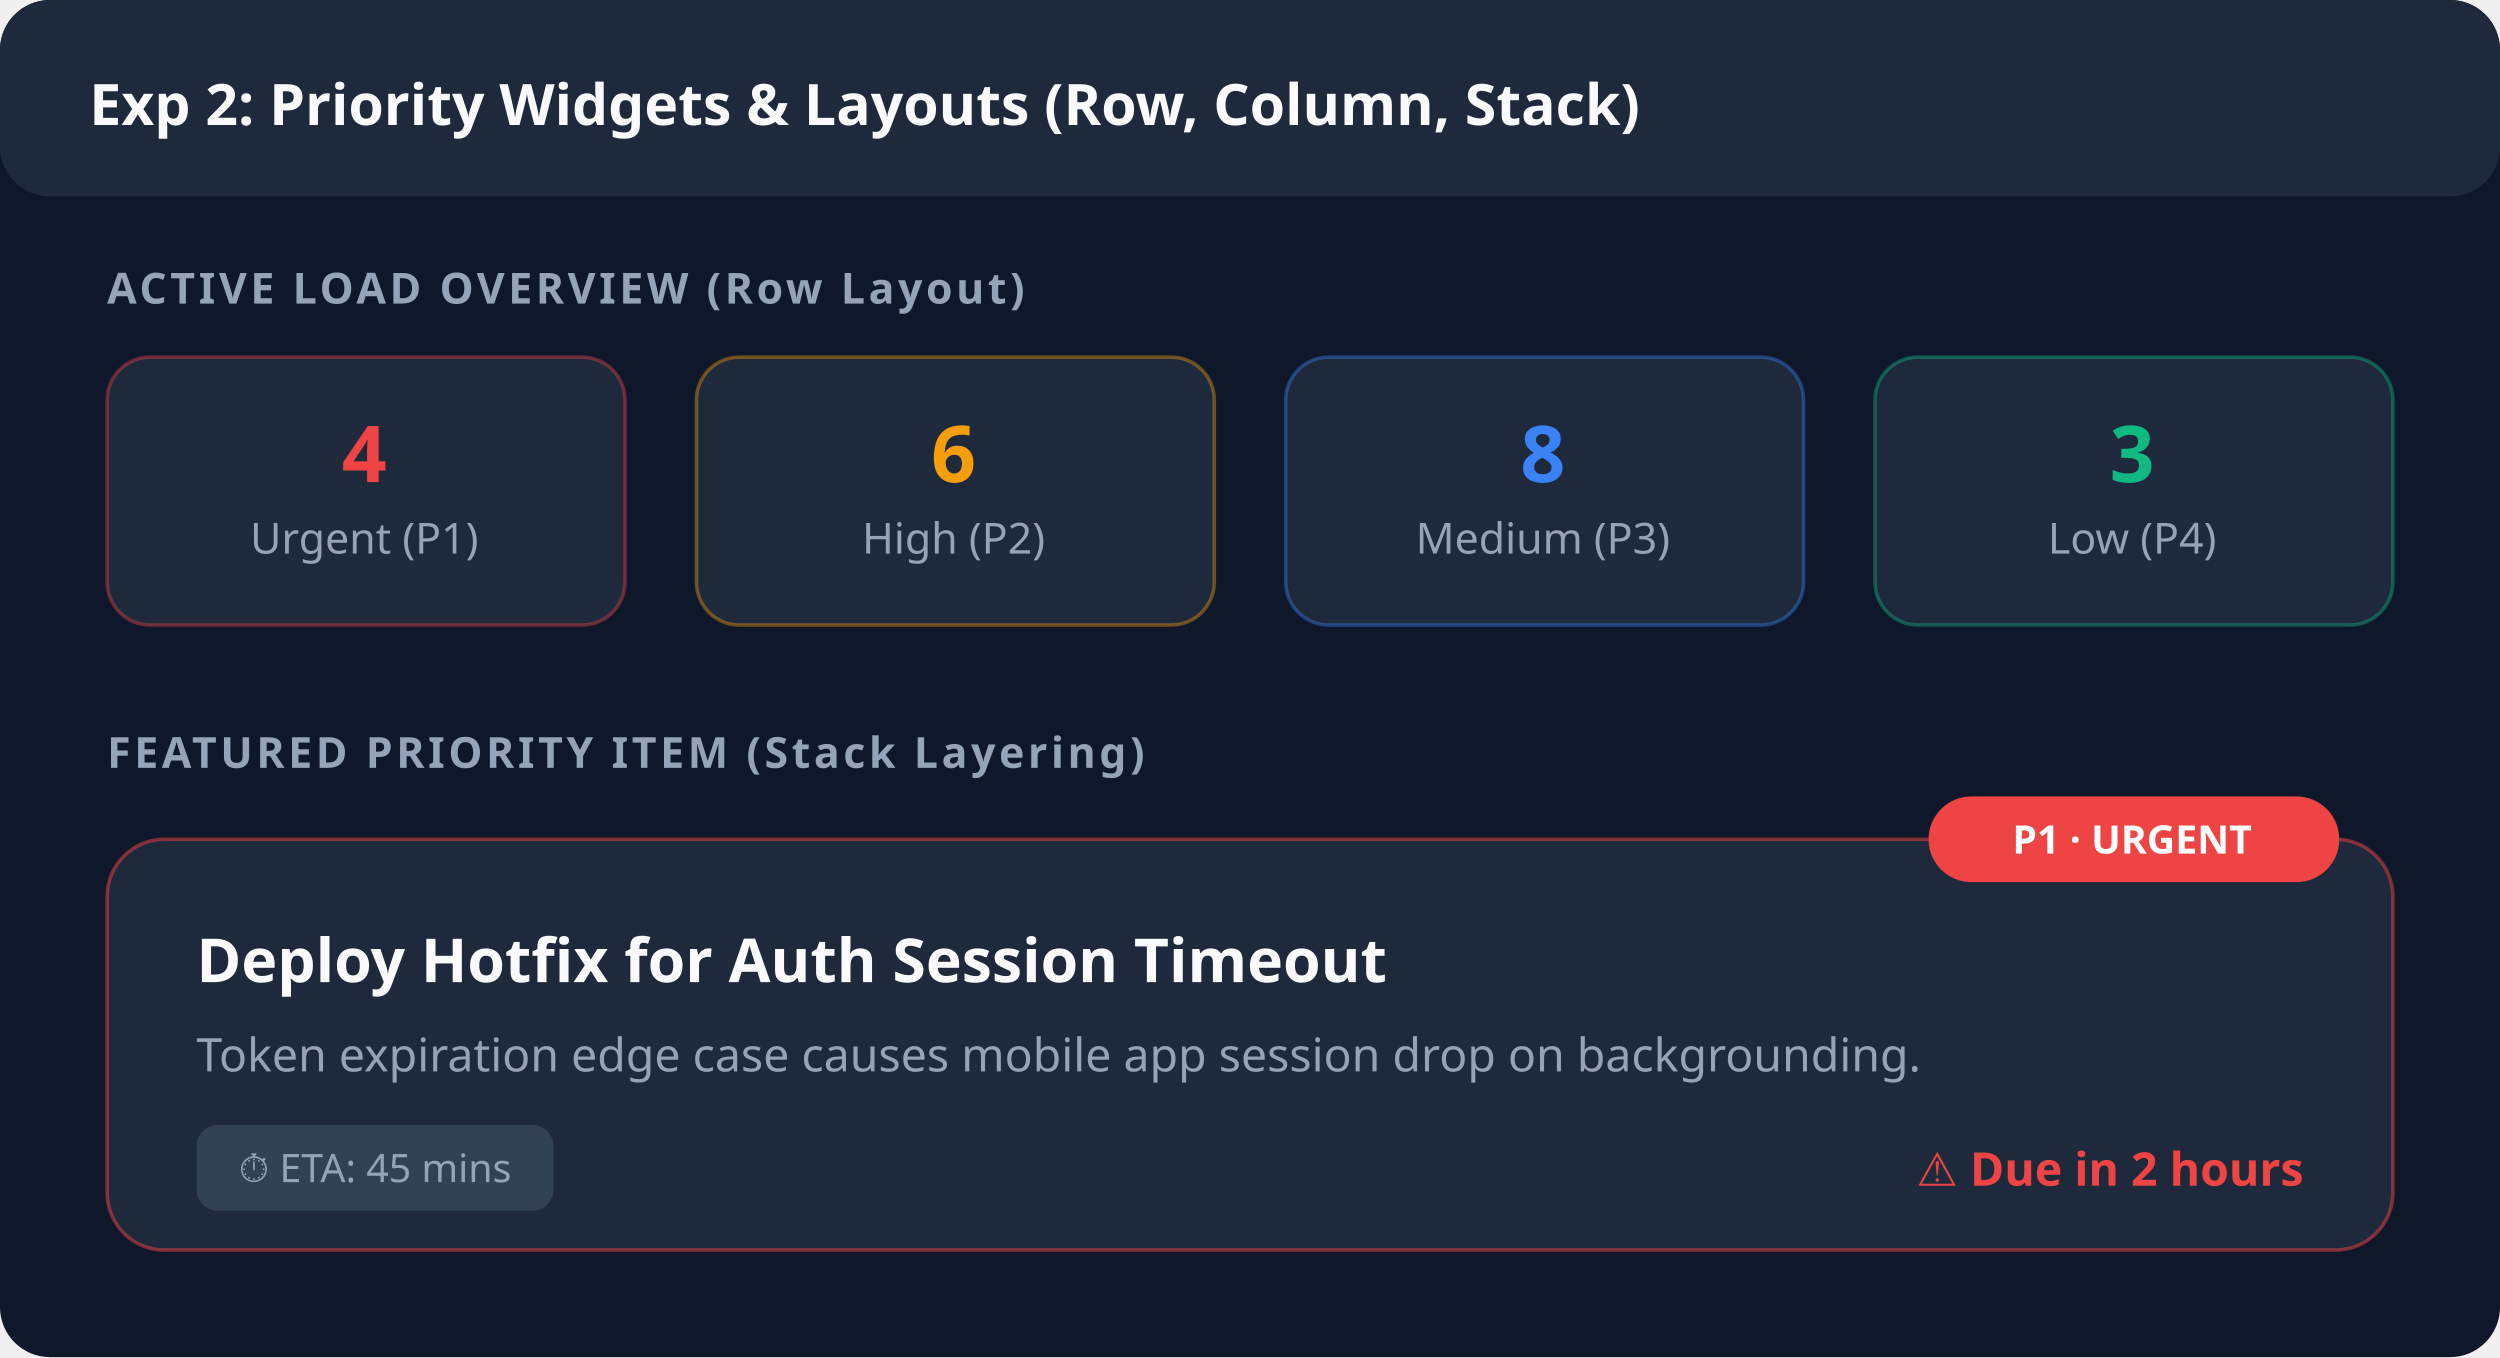
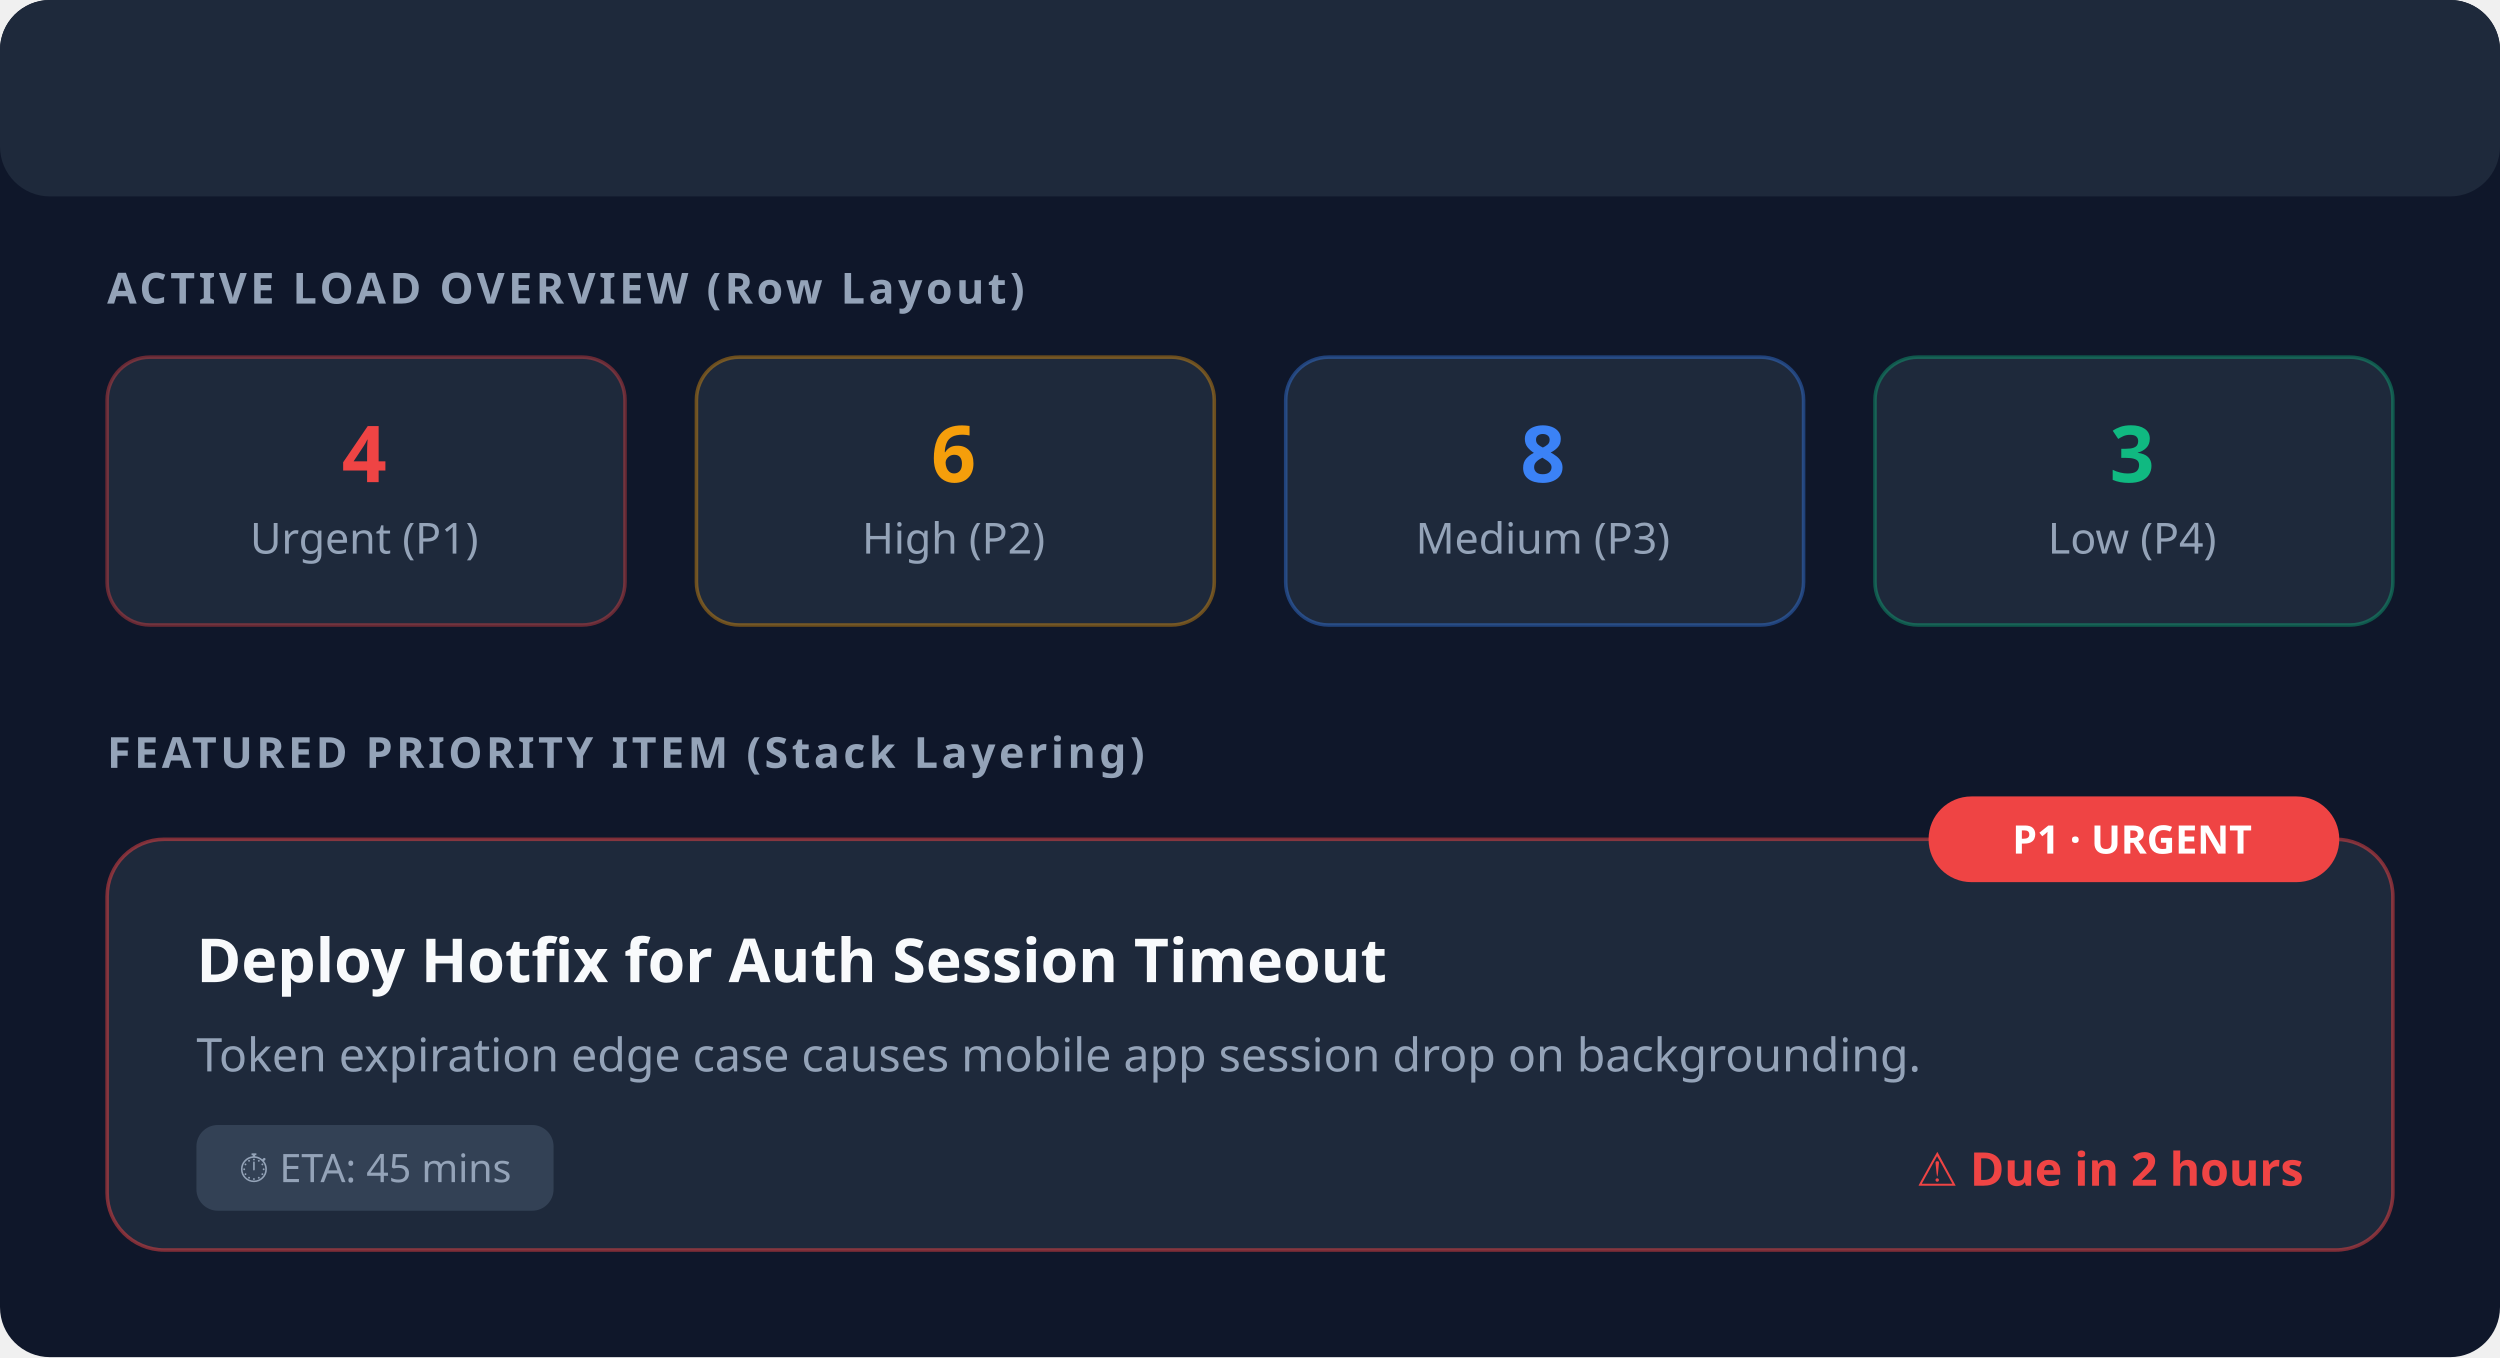
<svg xmlns="http://www.w3.org/2000/svg" viewBox="0 0 700 380" width="100%" height="100%">
  <rect width="700" height="380" rx="14" fill="#0F172A" />
  <rect x="0" y="0" width="700" height="55" rx="14" fill="#1E293B" />
-   <text x="25" y="35" fill="#F8FAFC" font-family="sans-serif" font-size="16" font-weight="bold">Exp 2: Priority Widgets &amp; Layouts (Row, Column, Stack)</text>
  <text x="30" y="85" fill="#94A3B8" font-family="sans-serif" font-size="12" font-weight="bold" letter-spacing="1">ACTIVE LOAD OVERVIEW (Row Layout)</text>
  <rect x="30" y="100" width="145" height="75" rx="12" fill="#1E293B" stroke="#EF4444" stroke-opacity="0.4" />
  <text x="102" y="135" fill="#EF4444" font-family="sans-serif" font-size="22" font-weight="bold" text-anchor="middle">4</text>
  <text x="102" y="155" fill="#94A3B8" font-family="sans-serif" font-size="12" text-anchor="middle">Urgent (P1)</text>
  <rect x="195" y="100" width="145" height="75" rx="12" fill="#1E293B" stroke="#F59E0B" stroke-opacity="0.4" />
  <text x="267" y="135" fill="#F59E0B" font-family="sans-serif" font-size="22" font-weight="bold" text-anchor="middle">6</text>
  <text x="267" y="155" fill="#94A3B8" font-family="sans-serif" font-size="12" text-anchor="middle">High (P2)</text>
  <rect x="360" y="100" width="145" height="75" rx="12" fill="#1E293B" stroke="#3B82F6" stroke-opacity="0.4" />
  <text x="432" y="135" fill="#3B82F6" font-family="sans-serif" font-size="22" font-weight="bold" text-anchor="middle">8</text>
  <text x="432" y="155" fill="#94A3B8" font-family="sans-serif" font-size="12" text-anchor="middle">Medium (P3)</text>
  <rect x="525" y="100" width="145" height="75" rx="12" fill="#1E293B" stroke="#10B981" stroke-opacity="0.4" />
  <text x="597" y="135" fill="#10B981" font-family="sans-serif" font-size="22" font-weight="bold" text-anchor="middle">3</text>
  <text x="597" y="155" fill="#94A3B8" font-family="sans-serif" font-size="12" text-anchor="middle">Low (P4)</text>
  <text x="30" y="215" fill="#94A3B8" font-family="sans-serif" font-size="12" font-weight="bold" letter-spacing="1">FEATURED PRIORITY ITEM (Stack Layering)</text>
  <rect x="30" y="235" width="640" height="115" rx="16" fill="#1E293B" stroke="#EF4444" stroke-opacity="0.5" />
  <text x="55" y="275" fill="#F8FAFC" font-family="sans-serif" font-size="17" font-weight="bold">Deploy Hotfix for Auth Session Timeout</text>
  <text x="55" y="300" fill="#94A3B8" font-family="sans-serif" font-size="13">Token expiration edge case causes mobile app session drop on backgrounding.</text>
  <rect x="55" y="315" width="100" height="24" rx="6" fill="#334155" />
  <text x="105" y="331" fill="#94A3B8" font-family="sans-serif" font-size="11" text-anchor="middle">⏱️ ETA: 45 mins</text>
  <text x="645" y="332" fill="#EF4444" font-family="sans-serif" font-size="13" font-weight="bold" text-anchor="end">⚠️ Due in 2 hours</text>
  <rect x="540" y="223" width="115" height="24" rx="12" fill="#EF4444" />
  <text x="597" y="239" fill="#FFFFFF" font-family="sans-serif" font-size="11" font-weight="900" text-anchor="middle">P1 · URGENT</text>
</svg>
